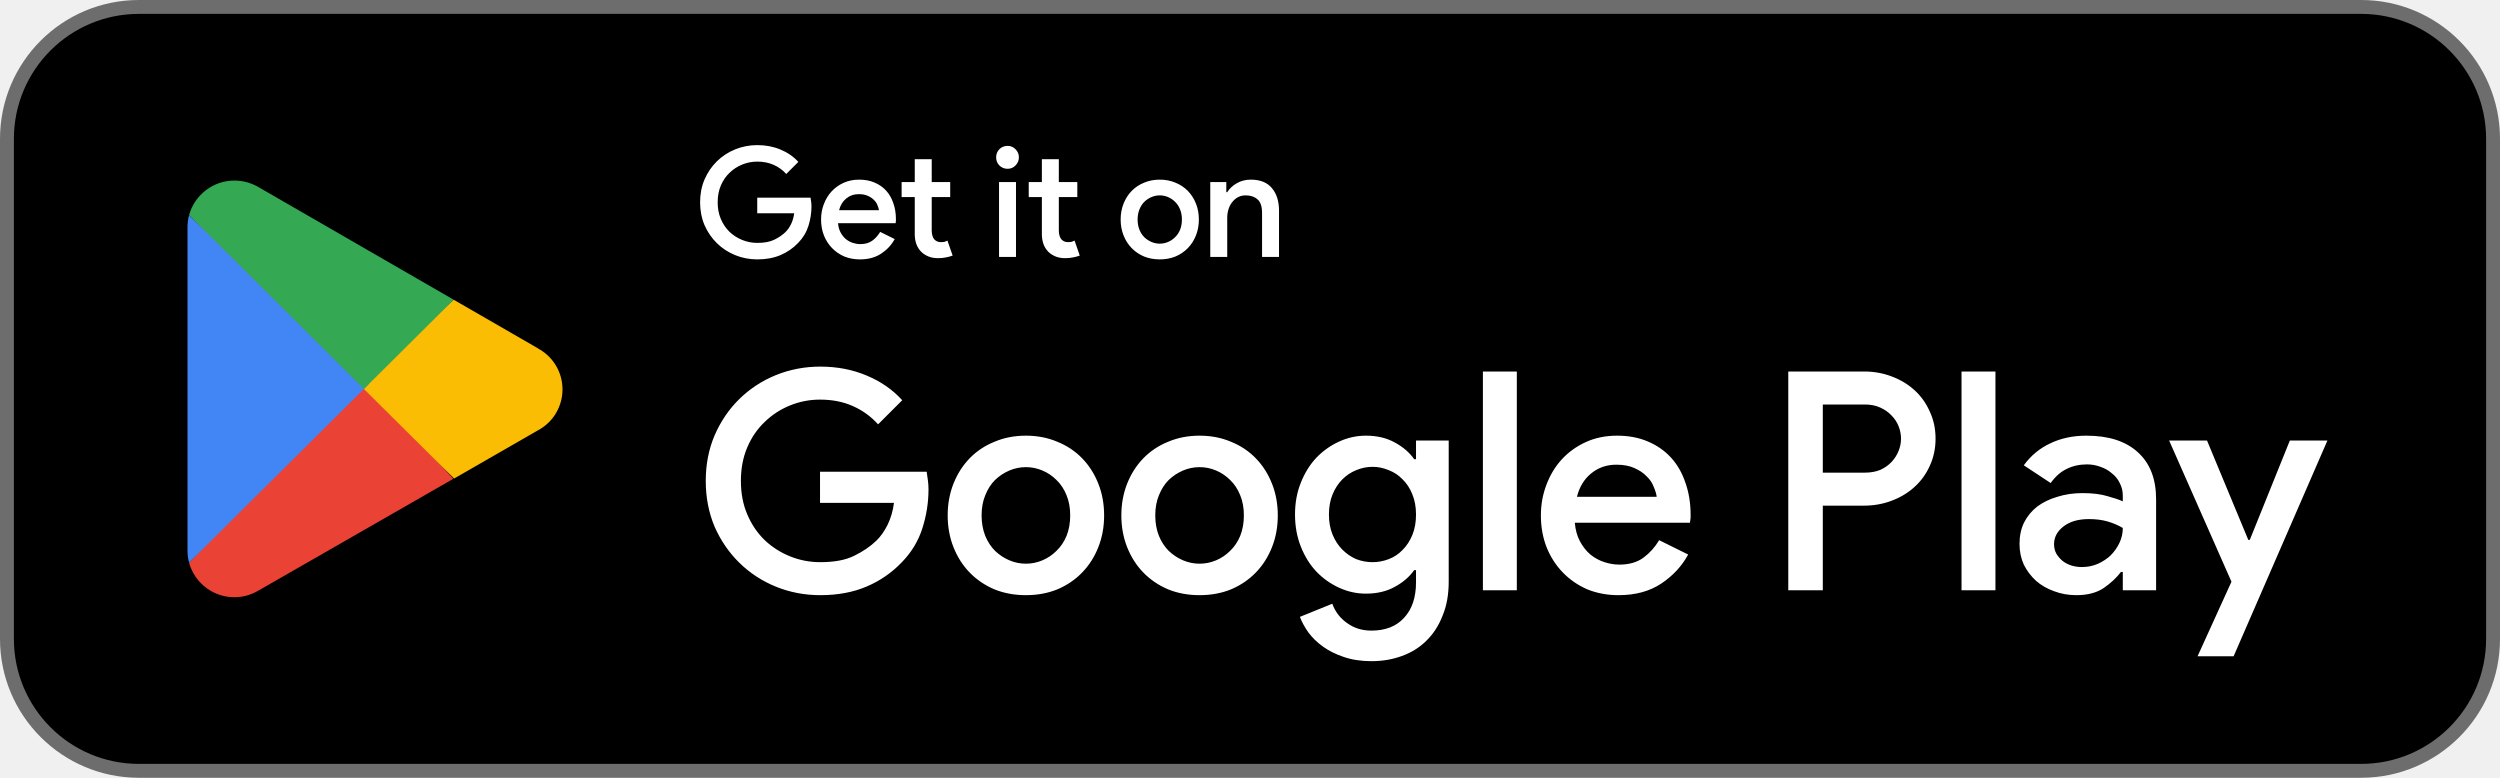
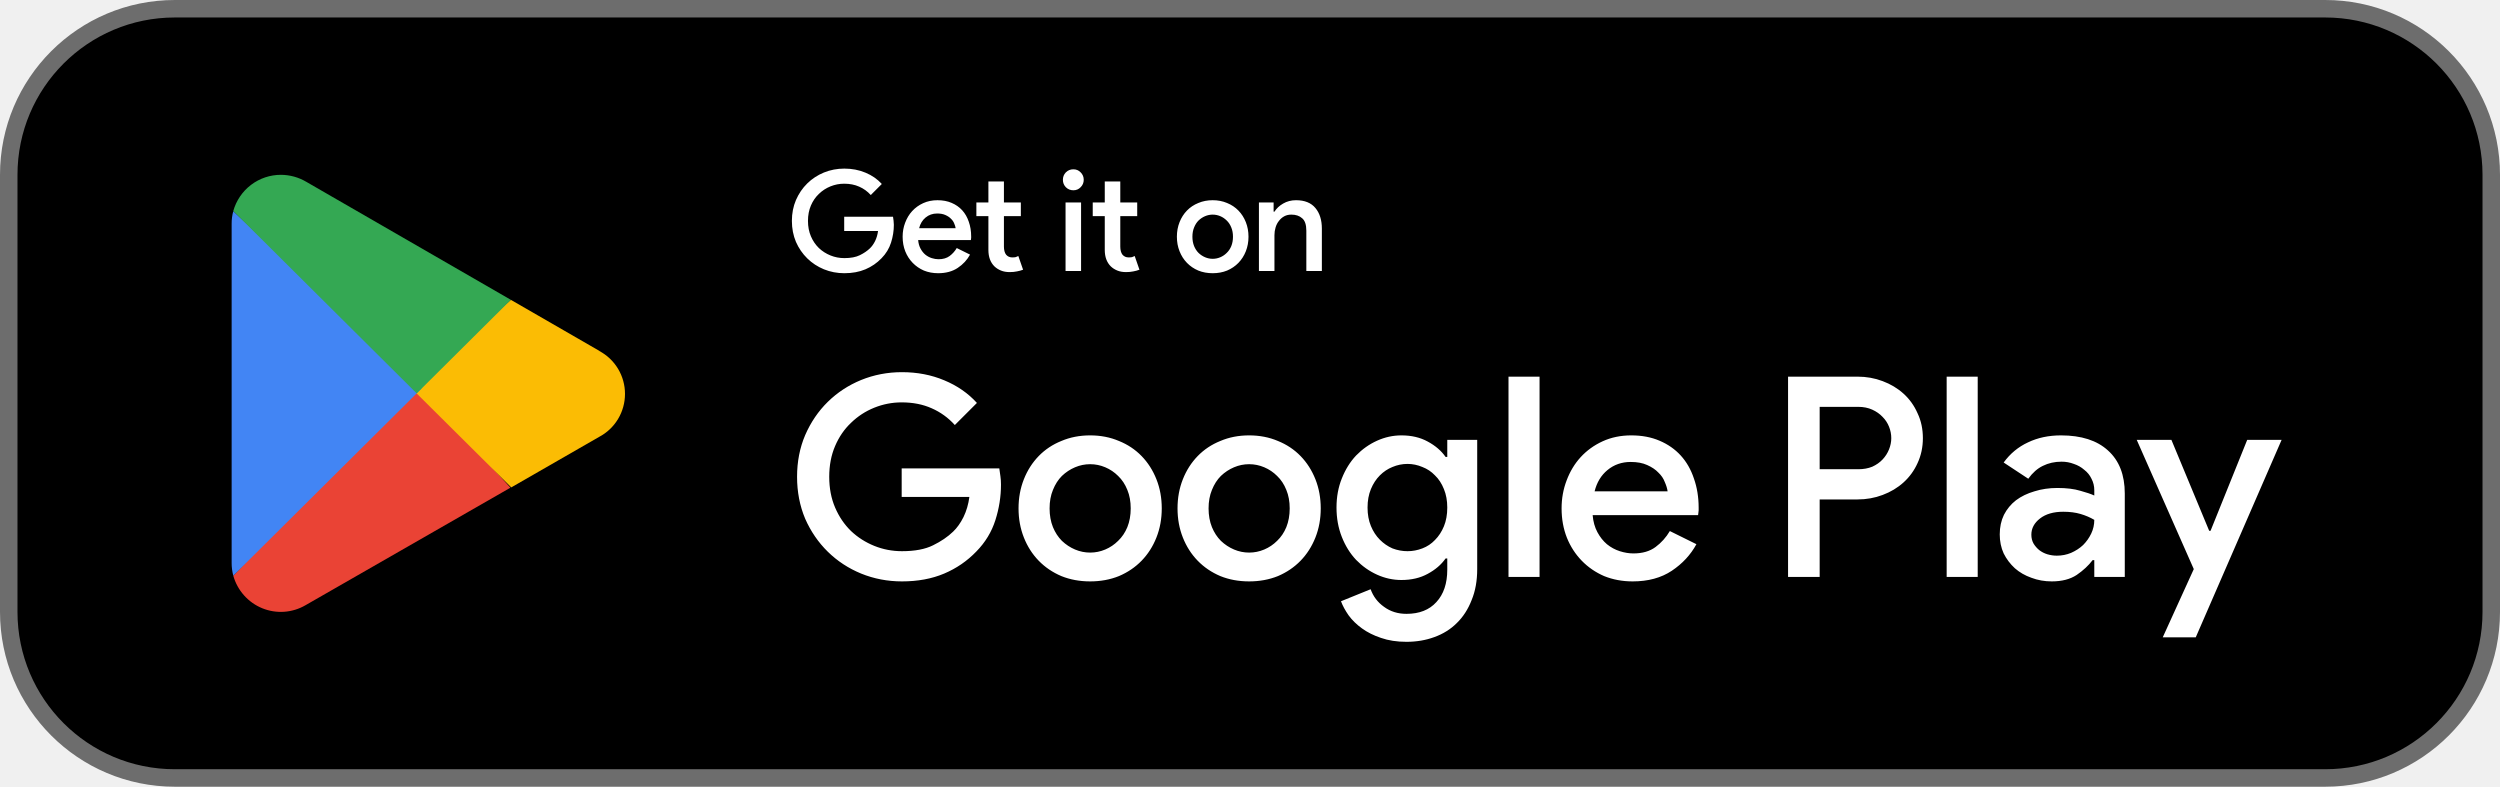
- <svg xmlns="http://www.w3.org/2000/svg" width="360" height="112" viewBox="0 0 360 112" fill="none">
-   <rect x="1" y="1" width="358" height="110" rx="19" fill="black" />
-   <rect x="1" y="1" width="358" height="110" rx="19" stroke="#6D6D6D" stroke-width="2" />
-   <path d="M52.218 54.658L27.224 81.027C27.504 82.029 28.009 82.953 28.698 83.728C29.388 84.503 30.244 85.109 31.202 85.5C32.16 85.891 33.194 86.056 34.225 85.983C35.256 85.91 36.257 85.6 37.151 85.078L65.274 68.949L52.218 54.658Z" fill="#EA4335" />
-   <path d="M77.492 50.175L65.33 43.161L51.641 55.258L65.386 68.911L77.455 61.972C78.524 61.408 79.42 60.56 80.045 59.521C80.669 58.481 81 57.289 81 56.073C81 54.858 80.669 53.666 80.045 52.626C79.42 51.586 78.524 50.739 77.455 50.175H77.492Z" fill="#FBBC04" />
-   <path d="M27.224 30.989C27.073 31.551 26.997 32.132 27 32.714V79.301C27.002 79.884 27.077 80.463 27.224 81.027L53.075 55.333L27.224 30.989Z" fill="#4285F4" />
-   <path d="M52.404 56.008L65.33 43.161L37.244 26.956C36.187 26.333 34.985 26.003 33.761 26C32.282 25.997 30.843 26.481 29.663 27.378C28.482 28.276 27.626 29.537 27.224 30.97L52.404 56.008Z" fill="#34A853" />
-   <path d="M109.042 28.464H116.72C116.749 28.655 116.779 28.86 116.808 29.08C116.837 29.285 116.852 29.505 116.852 29.74C116.852 30.679 116.705 31.61 116.412 32.534C116.119 33.458 115.62 34.279 114.916 34.998C114.197 35.746 113.354 36.325 112.386 36.736C111.418 37.147 110.311 37.352 109.064 37.352C107.935 37.352 106.864 37.147 105.852 36.736C104.855 36.325 103.982 35.753 103.234 35.02C102.486 34.287 101.892 33.421 101.452 32.424C101.027 31.412 100.814 30.312 100.814 29.124C100.814 27.936 101.027 26.843 101.452 25.846C101.892 24.834 102.486 23.961 103.234 23.228C103.982 22.495 104.855 21.923 105.852 21.512C106.864 21.101 107.935 20.896 109.064 20.896C110.267 20.896 111.374 21.109 112.386 21.534C113.413 21.959 114.271 22.553 114.96 23.316L113.222 25.054C112.709 24.482 112.1 24.042 111.396 23.734C110.707 23.426 109.922 23.272 109.042 23.272C108.294 23.272 107.575 23.411 106.886 23.69C106.197 23.969 105.588 24.365 105.06 24.878C104.532 25.377 104.114 25.985 103.806 26.704C103.498 27.423 103.344 28.229 103.344 29.124C103.344 30.019 103.498 30.825 103.806 31.544C104.114 32.263 104.532 32.879 105.06 33.392C105.588 33.891 106.197 34.279 106.886 34.558C107.575 34.837 108.301 34.976 109.064 34.976C110.076 34.976 110.89 34.822 111.506 34.514C112.137 34.206 112.665 33.847 113.09 33.436C113.398 33.143 113.669 32.761 113.904 32.292C114.139 31.808 114.293 31.28 114.366 30.708H109.042V28.464ZM128.837 34.426C128.383 35.262 127.737 35.959 126.901 36.516C126.065 37.073 125.039 37.352 123.821 37.352C123.015 37.352 122.267 37.213 121.577 36.934C120.903 36.641 120.316 36.237 119.817 35.724C119.319 35.211 118.93 34.609 118.651 33.92C118.373 33.216 118.233 32.446 118.233 31.61C118.233 30.833 118.365 30.099 118.629 29.41C118.893 28.706 119.26 28.097 119.729 27.584C120.213 27.056 120.793 26.638 121.467 26.33C122.142 26.022 122.89 25.868 123.711 25.868C124.547 25.868 125.288 26.007 125.933 26.286C126.593 26.565 127.151 26.953 127.605 27.452C128.06 27.951 128.405 28.552 128.639 29.256C128.889 29.96 129.013 30.73 129.013 31.566C129.013 31.639 129.013 31.705 129.013 31.764C128.999 31.837 128.991 31.903 128.991 31.962C128.977 32.021 128.969 32.079 128.969 32.138H120.675C120.719 32.651 120.844 33.099 121.049 33.48C121.255 33.861 121.504 34.177 121.797 34.426C122.105 34.675 122.443 34.859 122.809 34.976C123.176 35.093 123.535 35.152 123.887 35.152C124.591 35.152 125.171 34.983 125.625 34.646C126.08 34.309 126.454 33.891 126.747 33.392L128.837 34.426ZM126.571 30.268C126.542 30.048 126.469 29.806 126.351 29.542C126.249 29.263 126.08 29.014 125.845 28.794C125.625 28.559 125.332 28.361 124.965 28.2C124.613 28.039 124.181 27.958 123.667 27.958C122.963 27.958 122.355 28.171 121.841 28.596C121.343 29.007 121.005 29.564 120.829 30.268H126.571ZM131.725 28.376H129.833V26.22H131.725V22.92H134.167V26.22H136.829V28.376H134.167V33.172C134.167 33.436 134.196 33.678 134.255 33.898C134.313 34.118 134.401 34.301 134.519 34.448C134.768 34.727 135.083 34.866 135.465 34.866C135.699 34.866 135.883 34.851 136.015 34.822C136.147 34.778 136.286 34.719 136.433 34.646L137.181 36.802C136.873 36.919 136.55 37.007 136.213 37.066C135.875 37.139 135.494 37.176 135.069 37.176C134.555 37.176 134.101 37.095 133.705 36.934C133.309 36.773 132.964 36.553 132.671 36.274C132.04 35.643 131.725 34.785 131.725 33.7V28.376ZM145.093 24.306C144.624 24.306 144.228 24.145 143.905 23.822C143.597 23.499 143.443 23.111 143.443 22.656C143.443 22.201 143.597 21.813 143.905 21.49C144.228 21.167 144.624 21.006 145.093 21.006C145.548 21.006 145.929 21.167 146.237 21.49C146.56 21.813 146.721 22.201 146.721 22.656C146.721 23.111 146.56 23.499 146.237 23.822C145.929 24.145 145.548 24.306 145.093 24.306ZM143.861 37V26.22H146.303V37H143.861ZM150.029 28.376H148.137V26.22H150.029V22.92H152.471V26.22H155.133V28.376H152.471V33.172C152.471 33.436 152.501 33.678 152.559 33.898C152.618 34.118 152.706 34.301 152.823 34.448C153.073 34.727 153.388 34.866 153.769 34.866C154.004 34.866 154.187 34.851 154.319 34.822C154.451 34.778 154.591 34.719 154.737 34.646L155.485 36.802C155.177 36.919 154.855 37.007 154.517 37.066C154.18 37.139 153.799 37.176 153.373 37.176C152.86 37.176 152.405 37.095 152.009 36.934C151.613 36.773 151.269 36.553 150.975 36.274C150.345 35.643 150.029 34.785 150.029 33.7V28.376ZM167.006 25.868C167.827 25.868 168.582 26.015 169.272 26.308C169.961 26.587 170.555 26.983 171.054 27.496C171.552 28.009 171.941 28.618 172.22 29.322C172.498 30.026 172.638 30.789 172.638 31.61C172.638 32.431 172.498 33.194 172.22 33.898C171.941 34.602 171.552 35.211 171.054 35.724C170.555 36.237 169.961 36.641 169.272 36.934C168.582 37.213 167.827 37.352 167.006 37.352C166.184 37.352 165.429 37.213 164.74 36.934C164.05 36.641 163.456 36.237 162.958 35.724C162.459 35.211 162.07 34.602 161.792 33.898C161.513 33.194 161.374 32.431 161.374 31.61C161.374 30.789 161.513 30.026 161.792 29.322C162.07 28.618 162.459 28.009 162.958 27.496C163.456 26.983 164.05 26.587 164.74 26.308C165.429 26.015 166.184 25.868 167.006 25.868ZM167.006 35.086C167.416 35.086 167.812 35.005 168.194 34.844C168.575 34.683 168.912 34.455 169.206 34.162C169.514 33.869 169.756 33.509 169.932 33.084C170.108 32.644 170.196 32.153 170.196 31.61C170.196 31.067 170.108 30.583 169.932 30.158C169.756 29.718 169.514 29.351 169.206 29.058C168.912 28.765 168.575 28.537 168.194 28.376C167.812 28.215 167.416 28.134 167.006 28.134C166.595 28.134 166.199 28.215 165.818 28.376C165.436 28.537 165.092 28.765 164.784 29.058C164.49 29.351 164.256 29.718 164.08 30.158C163.904 30.583 163.816 31.067 163.816 31.61C163.816 32.153 163.904 32.644 164.08 33.084C164.256 33.509 164.49 33.869 164.784 34.162C165.092 34.455 165.436 34.683 165.818 34.844C166.199 35.005 166.595 35.086 167.006 35.086ZM176.589 27.672H176.721C177.044 27.159 177.498 26.733 178.085 26.396C178.686 26.044 179.361 25.868 180.109 25.868C181.473 25.868 182.492 26.279 183.167 27.1C183.842 27.907 184.179 28.985 184.179 30.334V37H181.737V30.664C181.737 29.725 181.517 29.073 181.077 28.706C180.652 28.325 180.087 28.134 179.383 28.134C178.958 28.134 178.584 28.222 178.261 28.398C177.938 28.574 177.66 28.816 177.425 29.124C177.19 29.417 177.014 29.762 176.897 30.158C176.78 30.539 176.721 30.943 176.721 31.368V37H174.279V26.22H176.589V27.672Z" fill="white" />
-   <path d="M118.084 67.928H133.44C133.499 68.309 133.557 68.72 133.616 69.16C133.675 69.571 133.704 70.011 133.704 70.48C133.704 72.357 133.411 74.22 132.824 76.068C132.237 77.916 131.24 79.559 129.832 80.996C128.395 82.492 126.708 83.651 124.772 84.472C122.836 85.293 120.621 85.704 118.128 85.704C115.869 85.704 113.728 85.293 111.704 84.472C109.709 83.651 107.964 82.507 106.468 81.04C104.972 79.573 103.784 77.843 102.904 75.848C102.053 73.824 101.628 71.624 101.628 69.248C101.628 66.872 102.053 64.687 102.904 62.692C103.784 60.668 104.972 58.923 106.468 57.456C107.964 55.989 109.709 54.845 111.704 54.024C113.728 53.203 115.869 52.792 118.128 52.792C120.533 52.792 122.748 53.217 124.772 54.068C126.825 54.919 128.541 56.107 129.92 57.632L126.444 61.108C125.417 59.964 124.2 59.084 122.792 58.468C121.413 57.852 119.844 57.544 118.084 57.544C116.588 57.544 115.151 57.823 113.772 58.38C112.393 58.937 111.176 59.729 110.12 60.756C109.064 61.753 108.228 62.971 107.612 64.408C106.996 65.845 106.688 67.459 106.688 69.248C106.688 71.037 106.996 72.651 107.612 74.088C108.228 75.525 109.064 76.757 110.12 77.784C111.176 78.781 112.393 79.559 113.772 80.116C115.151 80.673 116.603 80.952 118.128 80.952C120.152 80.952 121.78 80.644 123.012 80.028C124.273 79.412 125.329 78.693 126.18 77.872C126.796 77.285 127.339 76.523 127.808 75.584C128.277 74.616 128.585 73.56 128.732 72.416H118.084V67.928ZM147.73 62.736C149.373 62.736 150.884 63.029 152.262 63.616C153.641 64.173 154.829 64.965 155.826 65.992C156.824 67.019 157.601 68.236 158.158 69.644C158.716 71.052 158.994 72.577 158.994 74.22C158.994 75.863 158.716 77.388 158.158 78.796C157.601 80.204 156.824 81.421 155.826 82.448C154.829 83.475 153.641 84.281 152.262 84.868C150.884 85.425 149.373 85.704 147.73 85.704C146.088 85.704 144.577 85.425 143.198 84.868C141.82 84.281 140.632 83.475 139.634 82.448C138.637 81.421 137.86 80.204 137.302 78.796C136.745 77.388 136.466 75.863 136.466 74.22C136.466 72.577 136.745 71.052 137.302 69.644C137.86 68.236 138.637 67.019 139.634 65.992C140.632 64.965 141.82 64.173 143.198 63.616C144.577 63.029 146.088 62.736 147.73 62.736ZM147.73 81.172C148.552 81.172 149.344 81.011 150.106 80.688C150.869 80.365 151.544 79.911 152.13 79.324C152.746 78.737 153.23 78.019 153.582 77.168C153.934 76.288 154.11 75.305 154.11 74.22C154.11 73.135 153.934 72.167 153.582 71.316C153.23 70.436 152.746 69.703 152.13 69.116C151.544 68.529 150.869 68.075 150.106 67.752C149.344 67.429 148.552 67.268 147.73 67.268C146.909 67.268 146.117 67.429 145.354 67.752C144.592 68.075 143.902 68.529 143.286 69.116C142.7 69.703 142.23 70.436 141.878 71.316C141.526 72.167 141.35 73.135 141.35 74.22C141.35 75.305 141.526 76.288 141.878 77.168C142.23 78.019 142.7 78.737 143.286 79.324C143.902 79.911 144.592 80.365 145.354 80.688C146.117 81.011 146.909 81.172 147.73 81.172ZM172.738 62.736C174.381 62.736 175.892 63.029 177.27 63.616C178.649 64.173 179.837 64.965 180.834 65.992C181.832 67.019 182.609 68.236 183.166 69.644C183.724 71.052 184.002 72.577 184.002 74.22C184.002 75.863 183.724 77.388 183.166 78.796C182.609 80.204 181.832 81.421 180.834 82.448C179.837 83.475 178.649 84.281 177.27 84.868C175.892 85.425 174.381 85.704 172.738 85.704C171.096 85.704 169.585 85.425 168.206 84.868C166.828 84.281 165.64 83.475 164.642 82.448C163.645 81.421 162.868 80.204 162.31 78.796C161.753 77.388 161.474 75.863 161.474 74.22C161.474 72.577 161.753 71.052 162.31 69.644C162.868 68.236 163.645 67.019 164.642 65.992C165.64 64.965 166.828 64.173 168.206 63.616C169.585 63.029 171.096 62.736 172.738 62.736ZM172.738 81.172C173.56 81.172 174.352 81.011 175.114 80.688C175.877 80.365 176.552 79.911 177.138 79.324C177.754 78.737 178.238 78.019 178.59 77.168C178.942 76.288 179.118 75.305 179.118 74.22C179.118 73.135 178.942 72.167 178.59 71.316C178.238 70.436 177.754 69.703 177.138 69.116C176.552 68.529 175.877 68.075 175.114 67.752C174.352 67.429 173.56 67.268 172.738 67.268C171.917 67.268 171.125 67.429 170.362 67.752C169.6 68.075 168.91 68.529 168.294 69.116C167.708 69.703 167.238 70.436 166.886 71.316C166.534 72.167 166.358 73.135 166.358 74.22C166.358 75.305 166.534 76.288 166.886 77.168C167.238 78.019 167.708 78.737 168.294 79.324C168.91 79.911 169.6 80.365 170.362 80.688C171.125 81.011 171.917 81.172 172.738 81.172ZM197.482 95.208C195.986 95.208 194.651 95.003 193.478 94.592C192.334 94.211 191.337 93.712 190.486 93.096C189.635 92.48 188.931 91.791 188.374 91.028C187.846 90.265 187.45 89.532 187.186 88.828L191.85 86.936C192.261 88.08 192.965 89.004 193.962 89.708C194.959 90.441 196.133 90.808 197.482 90.808C199.506 90.808 201.075 90.192 202.19 88.96C203.334 87.728 203.906 86.027 203.906 83.856V82.096H203.642C202.967 83.064 202.029 83.871 200.826 84.516C199.653 85.161 198.274 85.484 196.69 85.484C195.37 85.484 194.094 85.205 192.862 84.648C191.63 84.091 190.53 83.313 189.562 82.316C188.623 81.319 187.875 80.116 187.318 78.708C186.761 77.3 186.482 75.76 186.482 74.088C186.482 72.416 186.761 70.891 187.318 69.512C187.875 68.104 188.623 66.901 189.562 65.904C190.53 64.907 191.63 64.129 192.862 63.572C194.094 63.015 195.37 62.736 196.69 62.736C198.274 62.736 199.653 63.059 200.826 63.704C202.029 64.349 202.967 65.156 203.642 66.124H203.906V63.44H208.614V83.768C208.614 85.616 208.321 87.244 207.734 88.652C207.177 90.089 206.399 91.292 205.402 92.26C204.434 93.228 203.261 93.961 201.882 94.46C200.533 94.959 199.066 95.208 197.482 95.208ZM197.658 80.952C198.45 80.952 199.227 80.805 199.99 80.512C200.753 80.219 201.413 79.779 201.97 79.192C202.557 78.605 203.026 77.887 203.378 77.036C203.73 76.185 203.906 75.203 203.906 74.088C203.906 73.003 203.73 72.035 203.378 71.184C203.026 70.304 202.557 69.585 201.97 69.028C201.413 68.441 200.753 68.001 199.99 67.708C199.227 67.385 198.45 67.224 197.658 67.224C196.837 67.224 196.045 67.385 195.282 67.708C194.549 68.001 193.889 68.441 193.302 69.028C192.715 69.615 192.246 70.333 191.894 71.184C191.542 72.035 191.366 73.003 191.366 74.088C191.366 75.173 191.542 76.141 191.894 76.992C192.246 77.843 192.715 78.561 193.302 79.148C193.889 79.735 194.549 80.189 195.282 80.512C196.045 80.805 196.837 80.952 197.658 80.952ZM213.538 85V53.496H218.422V85H213.538ZM243.096 79.852C242.187 81.524 240.896 82.917 239.224 84.032C237.552 85.147 235.499 85.704 233.064 85.704C231.451 85.704 229.955 85.425 228.576 84.868C227.227 84.281 226.054 83.475 225.056 82.448C224.059 81.421 223.282 80.219 222.724 78.84C222.167 77.432 221.888 75.892 221.888 74.22C221.888 72.665 222.152 71.199 222.68 69.82C223.208 68.412 223.942 67.195 224.88 66.168C225.848 65.112 227.007 64.276 228.356 63.66C229.706 63.044 231.202 62.736 232.844 62.736C234.516 62.736 235.998 63.015 237.288 63.572C238.608 64.129 239.723 64.907 240.632 65.904C241.542 66.901 242.231 68.104 242.7 69.512C243.199 70.92 243.448 72.46 243.448 74.132C243.448 74.279 243.448 74.411 243.448 74.528C243.419 74.675 243.404 74.807 243.404 74.924C243.375 75.041 243.36 75.159 243.36 75.276H226.772C226.86 76.303 227.11 77.197 227.52 77.96C227.931 78.723 228.43 79.353 229.016 79.852C229.632 80.351 230.307 80.717 231.04 80.952C231.774 81.187 232.492 81.304 233.196 81.304C234.604 81.304 235.763 80.967 236.672 80.292C237.582 79.617 238.33 78.781 238.916 77.784L243.096 79.852ZM238.564 71.536C238.506 71.096 238.359 70.612 238.124 70.084C237.919 69.527 237.582 69.028 237.112 68.588C236.672 68.119 236.086 67.723 235.352 67.4C234.648 67.077 233.783 66.916 232.756 66.916C231.348 66.916 230.131 67.341 229.104 68.192C228.107 69.013 227.432 70.128 227.08 71.536H238.564ZM257.512 85V53.496H268.424C269.832 53.496 271.152 53.731 272.384 54.2C273.645 54.669 274.745 55.329 275.684 56.18C276.622 57.031 277.356 58.057 277.884 59.26C278.441 60.433 278.72 61.739 278.72 63.176C278.72 64.584 278.441 65.889 277.884 67.092C277.356 68.265 276.622 69.277 275.684 70.128C274.745 70.979 273.645 71.639 272.384 72.108C271.152 72.577 269.832 72.812 268.424 72.812H262.484V85H257.512ZM268.556 68.06C269.377 68.06 270.11 67.928 270.756 67.664C271.401 67.371 271.944 66.989 272.384 66.52C272.824 66.051 273.161 65.523 273.396 64.936C273.63 64.349 273.748 63.763 273.748 63.176C273.748 62.56 273.63 61.959 273.396 61.372C273.161 60.785 272.824 60.272 272.384 59.832C271.944 59.363 271.401 58.981 270.756 58.688C270.11 58.395 269.377 58.248 268.556 58.248H262.484V68.06H268.556ZM282.46 85V53.496H287.344V85H282.46ZM305.682 82.36H305.418C304.773 83.211 303.937 83.988 302.91 84.692C301.883 85.367 300.578 85.704 298.994 85.704C297.85 85.704 296.779 85.513 295.782 85.132C294.785 84.78 293.919 84.281 293.186 83.636C292.453 82.961 291.866 82.184 291.426 81.304C291.015 80.395 290.81 79.397 290.81 78.312C290.81 77.168 291.03 76.141 291.47 75.232C291.939 74.323 292.57 73.56 293.362 72.944C294.183 72.328 295.151 71.859 296.266 71.536C297.381 71.184 298.583 71.008 299.874 71.008C301.311 71.008 302.514 71.155 303.482 71.448C304.45 71.712 305.183 71.961 305.682 72.196V71.36C305.682 70.715 305.535 70.113 305.242 69.556C304.978 68.999 304.597 68.529 304.098 68.148C303.629 67.737 303.086 67.429 302.47 67.224C301.854 66.989 301.209 66.872 300.534 66.872C299.449 66.872 298.466 67.092 297.586 67.532C296.735 67.943 295.973 68.617 295.298 69.556L291.426 67.004C292.453 65.596 293.729 64.54 295.254 63.836C296.779 63.103 298.51 62.736 300.446 62.736C303.643 62.736 306.107 63.528 307.838 65.112C309.598 66.696 310.478 68.955 310.478 71.888V85H305.682V82.36ZM305.682 76.024C305.037 75.643 304.318 75.335 303.526 75.1C302.734 74.865 301.825 74.748 300.798 74.748C299.273 74.748 298.055 75.1 297.146 75.804C296.237 76.508 295.782 77.359 295.782 78.356C295.782 78.884 295.899 79.353 296.134 79.764C296.369 80.145 296.662 80.483 297.014 80.776C297.395 81.069 297.821 81.289 298.29 81.436C298.789 81.583 299.287 81.656 299.786 81.656C300.578 81.656 301.326 81.509 302.03 81.216C302.763 80.893 303.394 80.483 303.922 79.984C304.45 79.456 304.875 78.855 305.198 78.18C305.521 77.505 305.682 76.787 305.682 76.024ZM321.332 83.768L312.356 63.44H317.812L323.752 77.74H323.972L329.736 63.44H335.148L321.64 94.504H316.448L321.332 83.768Z" fill="white" />
+ <svg xmlns="http://www.w3.org/2000/svg" width="286" height="90" viewBox="0 0 286 90" fill="none">
+   <rect x="1" y="1" width="284" height="88" rx="19" fill="black" />
+   <rect x="1" y="1" width="284" height="88" rx="19" stroke="#6D6D6D" stroke-width="2" />
+   <g clip-path="url(#clip0_1_627)">
+     <path d="M47.515 43.881L26.686 65.856C26.92 66.691 27.34 67.46 27.915 68.106C28.49 68.752 29.203 69.258 30.002 69.584C30.8 69.909 31.662 70.047 32.521 69.986C33.38 69.925 34.214 69.667 34.959 69.232L58.395 55.791L47.515 43.881Z" fill="#EA4335" />
+     <path d="M68.577 40.146L58.442 34.301L47.034 44.381L58.488 55.759L68.546 49.977C69.437 49.507 70.183 48.8 70.704 47.934C71.225 47.067 71.5 46.074 71.5 45.061C71.5 44.048 71.225 43.055 70.704 42.188C70.183 41.322 69.437 40.616 68.546 40.146H68.577Z" fill="#FBBC04" />
+     <path d="M26.686 24.157C26.56 24.626 26.498 25.11 26.5 25.595V64.418C26.501 64.903 26.564 65.386 26.686 65.856L48.229 44.444L26.686 24.157Z" fill="#4285F4" />
+     <path d="M47.67 45.007L58.442 34.301L35.036 20.797C34.156 20.278 33.154 20.003 32.134 20C30.902 19.998 29.702 20.401 28.719 21.149C27.735 21.896 27.021 22.948 26.686 24.142L47.67 45.007Z" fill="#34A853" />
+   </g>
+   <path d="M96.576 24.792H102.16C102.181 24.931 102.203 25.08 102.224 25.24C102.245 25.389 102.256 25.549 102.256 25.72C102.256 26.403 102.149 27.08 101.936 27.752C101.723 28.424 101.36 29.021 100.848 29.544C100.325 30.088 99.712 30.509 99.008 30.808C98.304 31.107 97.499 31.256 96.592 31.256C95.771 31.256 94.992 31.107 94.256 30.808C93.531 30.509 92.896 30.093 92.352 29.56C91.808 29.027 91.376 28.397 91.056 27.672C90.747 26.936 90.592 26.136 90.592 25.272C90.592 24.408 90.747 23.613 91.056 22.888C91.376 22.152 91.808 21.517 92.352 20.984C92.896 20.451 93.531 20.035 94.256 19.736C94.992 19.437 95.771 19.288 96.592 19.288C97.467 19.288 98.272 19.443 99.008 19.752C99.755 20.061 100.379 20.493 100.88 21.048L99.616 22.312C99.243 21.896 98.8 21.576 98.288 21.352C97.787 21.128 97.216 21.016 96.576 21.016C96.032 21.016 95.509 21.117 95.008 21.32C94.507 21.523 94.064 21.811 93.68 22.184C93.296 22.547 92.992 22.989 92.768 23.512C92.544 24.035 92.432 24.621 92.432 25.272C92.432 25.923 92.544 26.509 92.768 27.032C92.992 27.555 93.296 28.003 93.68 28.376C94.064 28.739 94.507 29.021 95.008 29.224C95.509 29.427 96.037 29.528 96.592 29.528C97.328 29.528 97.92 29.416 98.368 29.192C98.827 28.968 99.211 28.707 99.52 28.408C99.744 28.195 99.941 27.917 100.112 27.576C100.283 27.224 100.395 26.84 100.448 26.424H96.576V24.792ZM110.973 29.128C110.642 29.736 110.173 30.243 109.565 30.648C108.957 31.053 108.21 31.256 107.325 31.256C106.738 31.256 106.194 31.155 105.693 30.952C105.202 30.739 104.775 30.445 104.413 30.072C104.05 29.699 103.767 29.261 103.565 28.76C103.362 28.248 103.261 27.688 103.261 27.08C103.261 26.515 103.357 25.981 103.549 25.48C103.741 24.968 104.007 24.525 104.349 24.152C104.701 23.768 105.122 23.464 105.613 23.24C106.103 23.016 106.647 22.904 107.245 22.904C107.853 22.904 108.391 23.005 108.861 23.208C109.341 23.411 109.746 23.693 110.077 24.056C110.407 24.419 110.658 24.856 110.829 25.368C111.01 25.88 111.101 26.44 111.101 27.048C111.101 27.101 111.101 27.149 111.101 27.192C111.09 27.245 111.085 27.293 111.085 27.336C111.074 27.379 111.069 27.421 111.069 27.464H105.037C105.069 27.837 105.159 28.163 105.309 28.44C105.458 28.717 105.639 28.947 105.853 29.128C106.077 29.309 106.322 29.443 106.589 29.528C106.855 29.613 107.117 29.656 107.373 29.656C107.885 29.656 108.306 29.533 108.637 29.288C108.967 29.043 109.239 28.739 109.453 28.376L110.973 29.128ZM109.325 26.104C109.303 25.944 109.25 25.768 109.165 25.576C109.09 25.373 108.967 25.192 108.797 25.032C108.637 24.861 108.423 24.717 108.157 24.6C107.901 24.483 107.586 24.424 107.213 24.424C106.701 24.424 106.258 24.579 105.885 24.888C105.522 25.187 105.277 25.592 105.149 26.104H109.325ZM113.073 24.728H111.697V23.16H113.073V20.76H114.849V23.16H116.785V24.728H114.849V28.216C114.849 28.408 114.87 28.584 114.913 28.744C114.955 28.904 115.019 29.037 115.105 29.144C115.286 29.347 115.515 29.448 115.793 29.448C115.963 29.448 116.097 29.437 116.193 29.416C116.289 29.384 116.39 29.341 116.497 29.288L117.041 30.856C116.817 30.941 116.582 31.005 116.337 31.048C116.091 31.101 115.814 31.128 115.505 31.128C115.131 31.128 114.801 31.069 114.513 30.952C114.225 30.835 113.974 30.675 113.761 30.472C113.302 30.013 113.073 29.389 113.073 28.6V24.728ZM122.795 21.768C122.454 21.768 122.166 21.651 121.931 21.416C121.707 21.181 121.595 20.899 121.595 20.568C121.595 20.237 121.707 19.955 121.931 19.72C122.166 19.485 122.454 19.368 122.795 19.368C123.126 19.368 123.403 19.485 123.627 19.72C123.862 19.955 123.979 20.237 123.979 20.568C123.979 20.899 123.862 21.181 123.627 21.416C123.403 21.651 123.126 21.768 122.795 21.768ZM121.899 31V23.16H123.675V31H121.899ZM126.385 24.728H125.009V23.16H126.385V20.76H128.161V23.16H130.097V24.728H128.161V28.216C128.161 28.408 128.182 28.584 128.225 28.744C128.268 28.904 128.332 29.037 128.417 29.144C128.598 29.347 128.828 29.448 129.105 29.448C129.276 29.448 129.409 29.437 129.505 29.416C129.601 29.384 129.702 29.341 129.809 29.288L130.353 30.856C130.129 30.941 129.894 31.005 129.649 31.048C129.404 31.101 129.126 31.128 128.817 31.128C128.444 31.128 128.113 31.069 127.825 30.952C127.537 30.835 127.286 30.675 127.073 30.472C126.614 30.013 126.385 29.389 126.385 28.6V24.728ZM138.732 22.904C139.329 22.904 139.878 23.011 140.38 23.224C140.881 23.427 141.313 23.715 141.676 24.088C142.038 24.461 142.321 24.904 142.524 25.416C142.726 25.928 142.828 26.483 142.828 27.08C142.828 27.677 142.726 28.232 142.524 28.744C142.321 29.256 142.038 29.699 141.676 30.072C141.313 30.445 140.881 30.739 140.38 30.952C139.878 31.155 139.329 31.256 138.732 31.256C138.134 31.256 137.585 31.155 137.084 30.952C136.582 30.739 136.15 30.445 135.788 30.072C135.425 29.699 135.142 29.256 134.94 28.744C134.737 28.232 134.636 27.677 134.636 27.08C134.636 26.483 134.737 25.928 134.94 25.416C135.142 24.904 135.425 24.461 135.788 24.088C136.15 23.715 136.582 23.427 137.084 23.224C137.585 23.011 138.134 22.904 138.732 22.904ZM138.732 29.608C139.03 29.608 139.318 29.549 139.596 29.432C139.873 29.315 140.118 29.149 140.332 28.936C140.556 28.723 140.732 28.461 140.86 28.152C140.988 27.832 141.052 27.475 141.052 27.08C141.052 26.685 140.988 26.333 140.86 26.024C140.732 25.704 140.556 25.437 140.332 25.224C140.118 25.011 139.873 24.845 139.596 24.728C139.318 24.611 139.03 24.552 138.732 24.552C138.433 24.552 138.145 24.611 137.868 24.728C137.59 24.845 137.34 25.011 137.116 25.224C136.902 25.437 136.732 25.704 136.604 26.024C136.476 26.333 136.412 26.685 136.412 27.08C136.412 27.475 136.476 27.832 136.604 28.152C136.732 28.461 136.902 28.723 137.116 28.936C137.34 29.149 137.59 29.315 137.868 29.432C138.145 29.549 138.433 29.608 138.732 29.608ZM145.701 24.216H145.797C146.032 23.843 146.362 23.533 146.789 23.288C147.226 23.032 147.717 22.904 148.261 22.904C149.253 22.904 149.994 23.203 150.485 23.8C150.976 24.387 151.221 25.171 151.221 26.152V31H149.445V26.392C149.445 25.709 149.285 25.235 148.965 24.968C148.656 24.691 148.245 24.552 147.733 24.552C147.424 24.552 147.152 24.616 146.917 24.744C146.682 24.872 146.48 25.048 146.309 25.272C146.138 25.485 146.01 25.736 145.925 26.024C145.84 26.301 145.797 26.595 145.797 26.904V31H144.021V23.16H145.701V24.216Z" fill="white" />
+   <path d="M103.152 53.584H114.32C114.363 53.861 114.405 54.16 114.448 54.48C114.491 54.779 114.512 55.099 114.512 55.44C114.512 56.805 114.299 58.16 113.872 59.504C113.445 60.848 112.72 62.043 111.696 63.088C110.651 64.176 109.424 65.019 108.016 65.616C106.608 66.213 104.997 66.512 103.184 66.512C101.541 66.512 99.984 66.213 98.512 65.616C97.061 65.019 95.792 64.187 94.704 63.12C93.616 62.053 92.752 60.795 92.112 59.344C91.493 57.872 91.184 56.272 91.184 54.544C91.184 52.816 91.493 51.227 92.112 49.776C92.752 48.304 93.616 47.035 94.704 45.968C95.792 44.901 97.061 44.069 98.512 43.472C99.984 42.875 101.541 42.576 103.184 42.576C104.933 42.576 106.544 42.885 108.016 43.504C109.509 44.123 110.757 44.987 111.76 46.096L109.232 48.624C108.485 47.792 107.6 47.152 106.576 46.704C105.573 46.256 104.432 46.032 103.152 46.032C102.064 46.032 101.019 46.235 100.016 46.64C99.013 47.045 98.128 47.621 97.36 48.368C96.592 49.093 95.984 49.979 95.536 51.024C95.088 52.069 94.864 53.243 94.864 54.544C94.864 55.845 95.088 57.019 95.536 58.064C95.984 59.109 96.592 60.005 97.36 60.752C98.128 61.477 99.013 62.043 100.016 62.448C101.019 62.853 102.075 63.056 103.184 63.056C104.656 63.056 105.84 62.832 106.736 62.384C107.653 61.936 108.421 61.413 109.04 60.816C109.488 60.389 109.883 59.835 110.224 59.152C110.565 58.448 110.789 57.68 110.896 56.848H103.152V53.584ZM124.713 49.808C125.908 49.808 127.006 50.021 128.009 50.448C129.012 50.853 129.876 51.429 130.601 52.176C131.326 52.923 131.892 53.808 132.297 54.832C132.702 55.856 132.905 56.965 132.905 58.16C132.905 59.355 132.702 60.464 132.297 61.488C131.892 62.512 131.326 63.397 130.601 64.144C129.876 64.891 129.012 65.477 128.009 65.904C127.006 66.309 125.908 66.512 124.713 66.512C123.518 66.512 122.42 66.309 121.417 65.904C120.414 65.477 119.55 64.891 118.825 64.144C118.1 63.397 117.534 62.512 117.129 61.488C116.724 60.464 116.521 59.355 116.521 58.16C116.521 56.965 116.724 55.856 117.129 54.832C117.534 53.808 118.1 52.923 118.825 52.176C119.55 51.429 120.414 50.853 121.417 50.448C122.42 50.021 123.518 49.808 124.713 49.808ZM124.713 63.216C125.31 63.216 125.886 63.099 126.441 62.864C126.996 62.629 127.486 62.299 127.913 61.872C128.361 61.445 128.713 60.923 128.969 60.304C129.225 59.664 129.353 58.949 129.353 58.16C129.353 57.371 129.225 56.667 128.969 56.048C128.713 55.408 128.361 54.875 127.913 54.448C127.486 54.021 126.996 53.691 126.441 53.456C125.886 53.221 125.31 53.104 124.713 53.104C124.116 53.104 123.54 53.221 122.985 53.456C122.43 53.691 121.929 54.021 121.481 54.448C121.054 54.875 120.713 55.408 120.457 56.048C120.201 56.667 120.073 57.371 120.073 58.16C120.073 58.949 120.201 59.664 120.457 60.304C120.713 60.923 121.054 61.445 121.481 61.872C121.929 62.299 122.43 62.629 122.985 62.864C123.54 63.099 124.116 63.216 124.713 63.216ZM142.901 49.808C144.095 49.808 145.194 50.021 146.197 50.448C147.199 50.853 148.063 51.429 148.789 52.176C149.514 52.923 150.079 53.808 150.485 54.832C150.89 55.856 151.093 56.965 151.093 58.16C151.093 59.355 150.89 60.464 150.485 61.488C150.079 62.512 149.514 63.397 148.789 64.144C148.063 64.891 147.199 65.477 146.197 65.904C145.194 66.309 144.095 66.512 142.901 66.512C141.706 66.512 140.607 66.309 139.605 65.904C138.602 65.477 137.738 64.891 137.013 64.144C136.287 63.397 135.722 62.512 135.317 61.488C134.911 60.464 134.709 59.355 134.709 58.16C134.709 56.965 134.911 55.856 135.317 54.832C135.722 53.808 136.287 52.923 137.013 52.176C137.738 51.429 138.602 50.853 139.605 50.448C140.607 50.021 141.706 49.808 142.901 49.808ZM142.901 63.216C143.498 63.216 144.074 63.099 144.629 62.864C145.183 62.629 145.674 62.299 146.101 61.872C146.549 61.445 146.901 60.923 147.157 60.304C147.413 59.664 147.541 58.949 147.541 58.16C147.541 57.371 147.413 56.667 147.157 56.048C146.901 55.408 146.549 54.875 146.101 54.448C145.674 54.021 145.183 53.691 144.629 53.456C144.074 53.221 143.498 53.104 142.901 53.104C142.303 53.104 141.727 53.221 141.173 53.456C140.618 53.691 140.117 54.021 139.669 54.448C139.242 54.875 138.901 55.408 138.645 56.048C138.389 56.667 138.261 57.371 138.261 58.16C138.261 58.949 138.389 59.664 138.645 60.304C138.901 60.923 139.242 61.445 139.669 61.872C140.117 62.299 140.618 62.629 141.173 62.864C141.727 63.099 142.303 63.216 142.901 63.216ZM160.896 73.424C159.808 73.424 158.837 73.275 157.984 72.976C157.152 72.699 156.427 72.336 155.808 71.888C155.189 71.44 154.677 70.939 154.272 70.384C153.888 69.829 153.6 69.296 153.408 68.784L156.8 67.408C157.099 68.24 157.611 68.912 158.336 69.424C159.061 69.957 159.915 70.224 160.896 70.224C162.368 70.224 163.509 69.776 164.32 68.88C165.152 67.984 165.568 66.747 165.568 65.168V63.888H165.376C164.885 64.592 164.203 65.179 163.328 65.648C162.475 66.117 161.472 66.352 160.32 66.352C159.36 66.352 158.432 66.149 157.536 65.744C156.64 65.339 155.84 64.773 155.136 64.048C154.453 63.323 153.909 62.448 153.504 61.424C153.099 60.4 152.896 59.28 152.896 58.064C152.896 56.848 153.099 55.739 153.504 54.736C153.909 53.712 154.453 52.837 155.136 52.112C155.84 51.387 156.64 50.821 157.536 50.416C158.432 50.011 159.36 49.808 160.32 49.808C161.472 49.808 162.475 50.043 163.328 50.512C164.203 50.981 164.885 51.568 165.376 52.272H165.568V50.32H168.992V65.104C168.992 66.448 168.779 67.632 168.352 68.656C167.947 69.701 167.381 70.576 166.656 71.28C165.952 71.984 165.099 72.517 164.096 72.88C163.115 73.243 162.048 73.424 160.896 73.424ZM161.024 63.056C161.6 63.056 162.165 62.949 162.72 62.736C163.275 62.523 163.755 62.203 164.16 61.776C164.587 61.349 164.928 60.827 165.184 60.208C165.44 59.589 165.568 58.875 165.568 58.064C165.568 57.275 165.44 56.571 165.184 55.952C164.928 55.312 164.587 54.789 164.16 54.384C163.755 53.957 163.275 53.637 162.72 53.424C162.165 53.189 161.6 53.072 161.024 53.072C160.427 53.072 159.851 53.189 159.296 53.424C158.763 53.637 158.283 53.957 157.856 54.384C157.429 54.811 157.088 55.333 156.832 55.952C156.576 56.571 156.448 57.275 156.448 58.064C156.448 58.853 156.576 59.557 156.832 60.176C157.088 60.795 157.429 61.317 157.856 61.744C158.283 62.171 158.763 62.501 159.296 62.736C159.851 62.949 160.427 63.056 161.024 63.056ZM172.573 66V43.088H176.125V66H172.573ZM194.07 62.256C193.409 63.472 192.47 64.485 191.254 65.296C190.038 66.107 188.545 66.512 186.774 66.512C185.601 66.512 184.513 66.309 183.51 65.904C182.529 65.477 181.675 64.891 180.95 64.144C180.225 63.397 179.659 62.523 179.254 61.52C178.849 60.496 178.646 59.376 178.646 58.16C178.646 57.029 178.838 55.963 179.222 54.96C179.606 53.936 180.139 53.051 180.822 52.304C181.526 51.536 182.369 50.928 183.35 50.48C184.331 50.032 185.419 49.808 186.614 49.808C187.83 49.808 188.907 50.011 189.846 50.416C190.806 50.821 191.617 51.387 192.278 52.112C192.939 52.837 193.441 53.712 193.782 54.736C194.145 55.76 194.326 56.88 194.326 58.096C194.326 58.203 194.326 58.299 194.326 58.384C194.305 58.491 194.294 58.587 194.294 58.672C194.273 58.757 194.262 58.843 194.262 58.928H182.198C182.262 59.675 182.443 60.325 182.742 60.88C183.041 61.435 183.403 61.893 183.83 62.256C184.278 62.619 184.769 62.885 185.302 63.056C185.835 63.227 186.358 63.312 186.87 63.312C187.894 63.312 188.737 63.067 189.398 62.576C190.059 62.085 190.603 61.477 191.03 60.752L194.07 62.256ZM190.774 56.208C190.731 55.888 190.625 55.536 190.454 55.152C190.305 54.747 190.059 54.384 189.718 54.064C189.398 53.723 188.971 53.435 188.438 53.2C187.926 52.965 187.297 52.848 186.55 52.848C185.526 52.848 184.641 53.157 183.894 53.776C183.169 54.373 182.678 55.184 182.422 56.208H190.774ZM204.554 66V43.088H212.49C213.514 43.088 214.474 43.259 215.37 43.6C216.287 43.941 217.087 44.421 217.77 45.04C218.453 45.659 218.986 46.405 219.37 47.28C219.775 48.133 219.978 49.083 219.978 50.128C219.978 51.152 219.775 52.101 219.37 52.976C218.986 53.829 218.453 54.565 217.77 55.184C217.087 55.803 216.287 56.283 215.37 56.624C214.474 56.965 213.514 57.136 212.49 57.136H208.17V66H204.554ZM212.586 53.68C213.183 53.68 213.717 53.584 214.186 53.392C214.655 53.179 215.05 52.901 215.37 52.56C215.69 52.219 215.935 51.835 216.106 51.408C216.277 50.981 216.362 50.555 216.362 50.128C216.362 49.68 216.277 49.243 216.106 48.816C215.935 48.389 215.69 48.016 215.37 47.696C215.05 47.355 214.655 47.077 214.186 46.864C213.717 46.651 213.183 46.544 212.586 46.544H208.17V53.68H212.586ZM222.698 66V43.088H226.25V66H222.698ZM239.587 64.08H239.395C238.926 64.699 238.318 65.264 237.571 65.776C236.824 66.267 235.875 66.512 234.723 66.512C233.891 66.512 233.112 66.373 232.387 66.096C231.662 65.84 231.032 65.477 230.499 65.008C229.966 64.517 229.539 63.952 229.219 63.312C228.92 62.651 228.771 61.925 228.771 61.136C228.771 60.304 228.931 59.557 229.251 58.896C229.592 58.235 230.051 57.68 230.627 57.232C231.224 56.784 231.928 56.443 232.739 56.208C233.55 55.952 234.424 55.824 235.363 55.824C236.408 55.824 237.283 55.931 237.987 56.144C238.691 56.336 239.224 56.517 239.587 56.688V56.08C239.587 55.611 239.48 55.173 239.267 54.768C239.075 54.363 238.798 54.021 238.435 53.744C238.094 53.445 237.699 53.221 237.251 53.072C236.803 52.901 236.334 52.816 235.843 52.816C235.054 52.816 234.339 52.976 233.699 53.296C233.08 53.595 232.526 54.085 232.035 54.768L229.219 52.912C229.966 51.888 230.894 51.12 232.003 50.608C233.112 50.075 234.371 49.808 235.779 49.808C238.104 49.808 239.896 50.384 241.155 51.536C242.435 52.688 243.075 54.331 243.075 56.464V66H239.587V64.08ZM239.587 59.472C239.118 59.195 238.595 58.971 238.019 58.8C237.443 58.629 236.782 58.544 236.035 58.544C234.926 58.544 234.04 58.8 233.379 59.312C232.718 59.824 232.387 60.443 232.387 61.168C232.387 61.552 232.472 61.893 232.643 62.192C232.814 62.469 233.027 62.715 233.283 62.928C233.56 63.141 233.87 63.301 234.211 63.408C234.574 63.515 234.936 63.568 235.299 63.568C235.875 63.568 236.419 63.461 236.931 63.248C237.464 63.013 237.923 62.715 238.307 62.352C238.691 61.968 239 61.531 239.235 61.04C239.47 60.549 239.587 60.027 239.587 59.472ZM250.969 65.104L244.441 50.32H248.409L252.729 60.72H252.889L257.081 50.32H261.017L251.193 72.912H247.417L250.969 65.104Z" fill="white" />
+   <defs>
+     <clipPath id="clip0_1_627">
+       <rect width="50" height="50" fill="white" transform="translate(24 20)" />
+     </clipPath>
+   </defs>
</svg>
